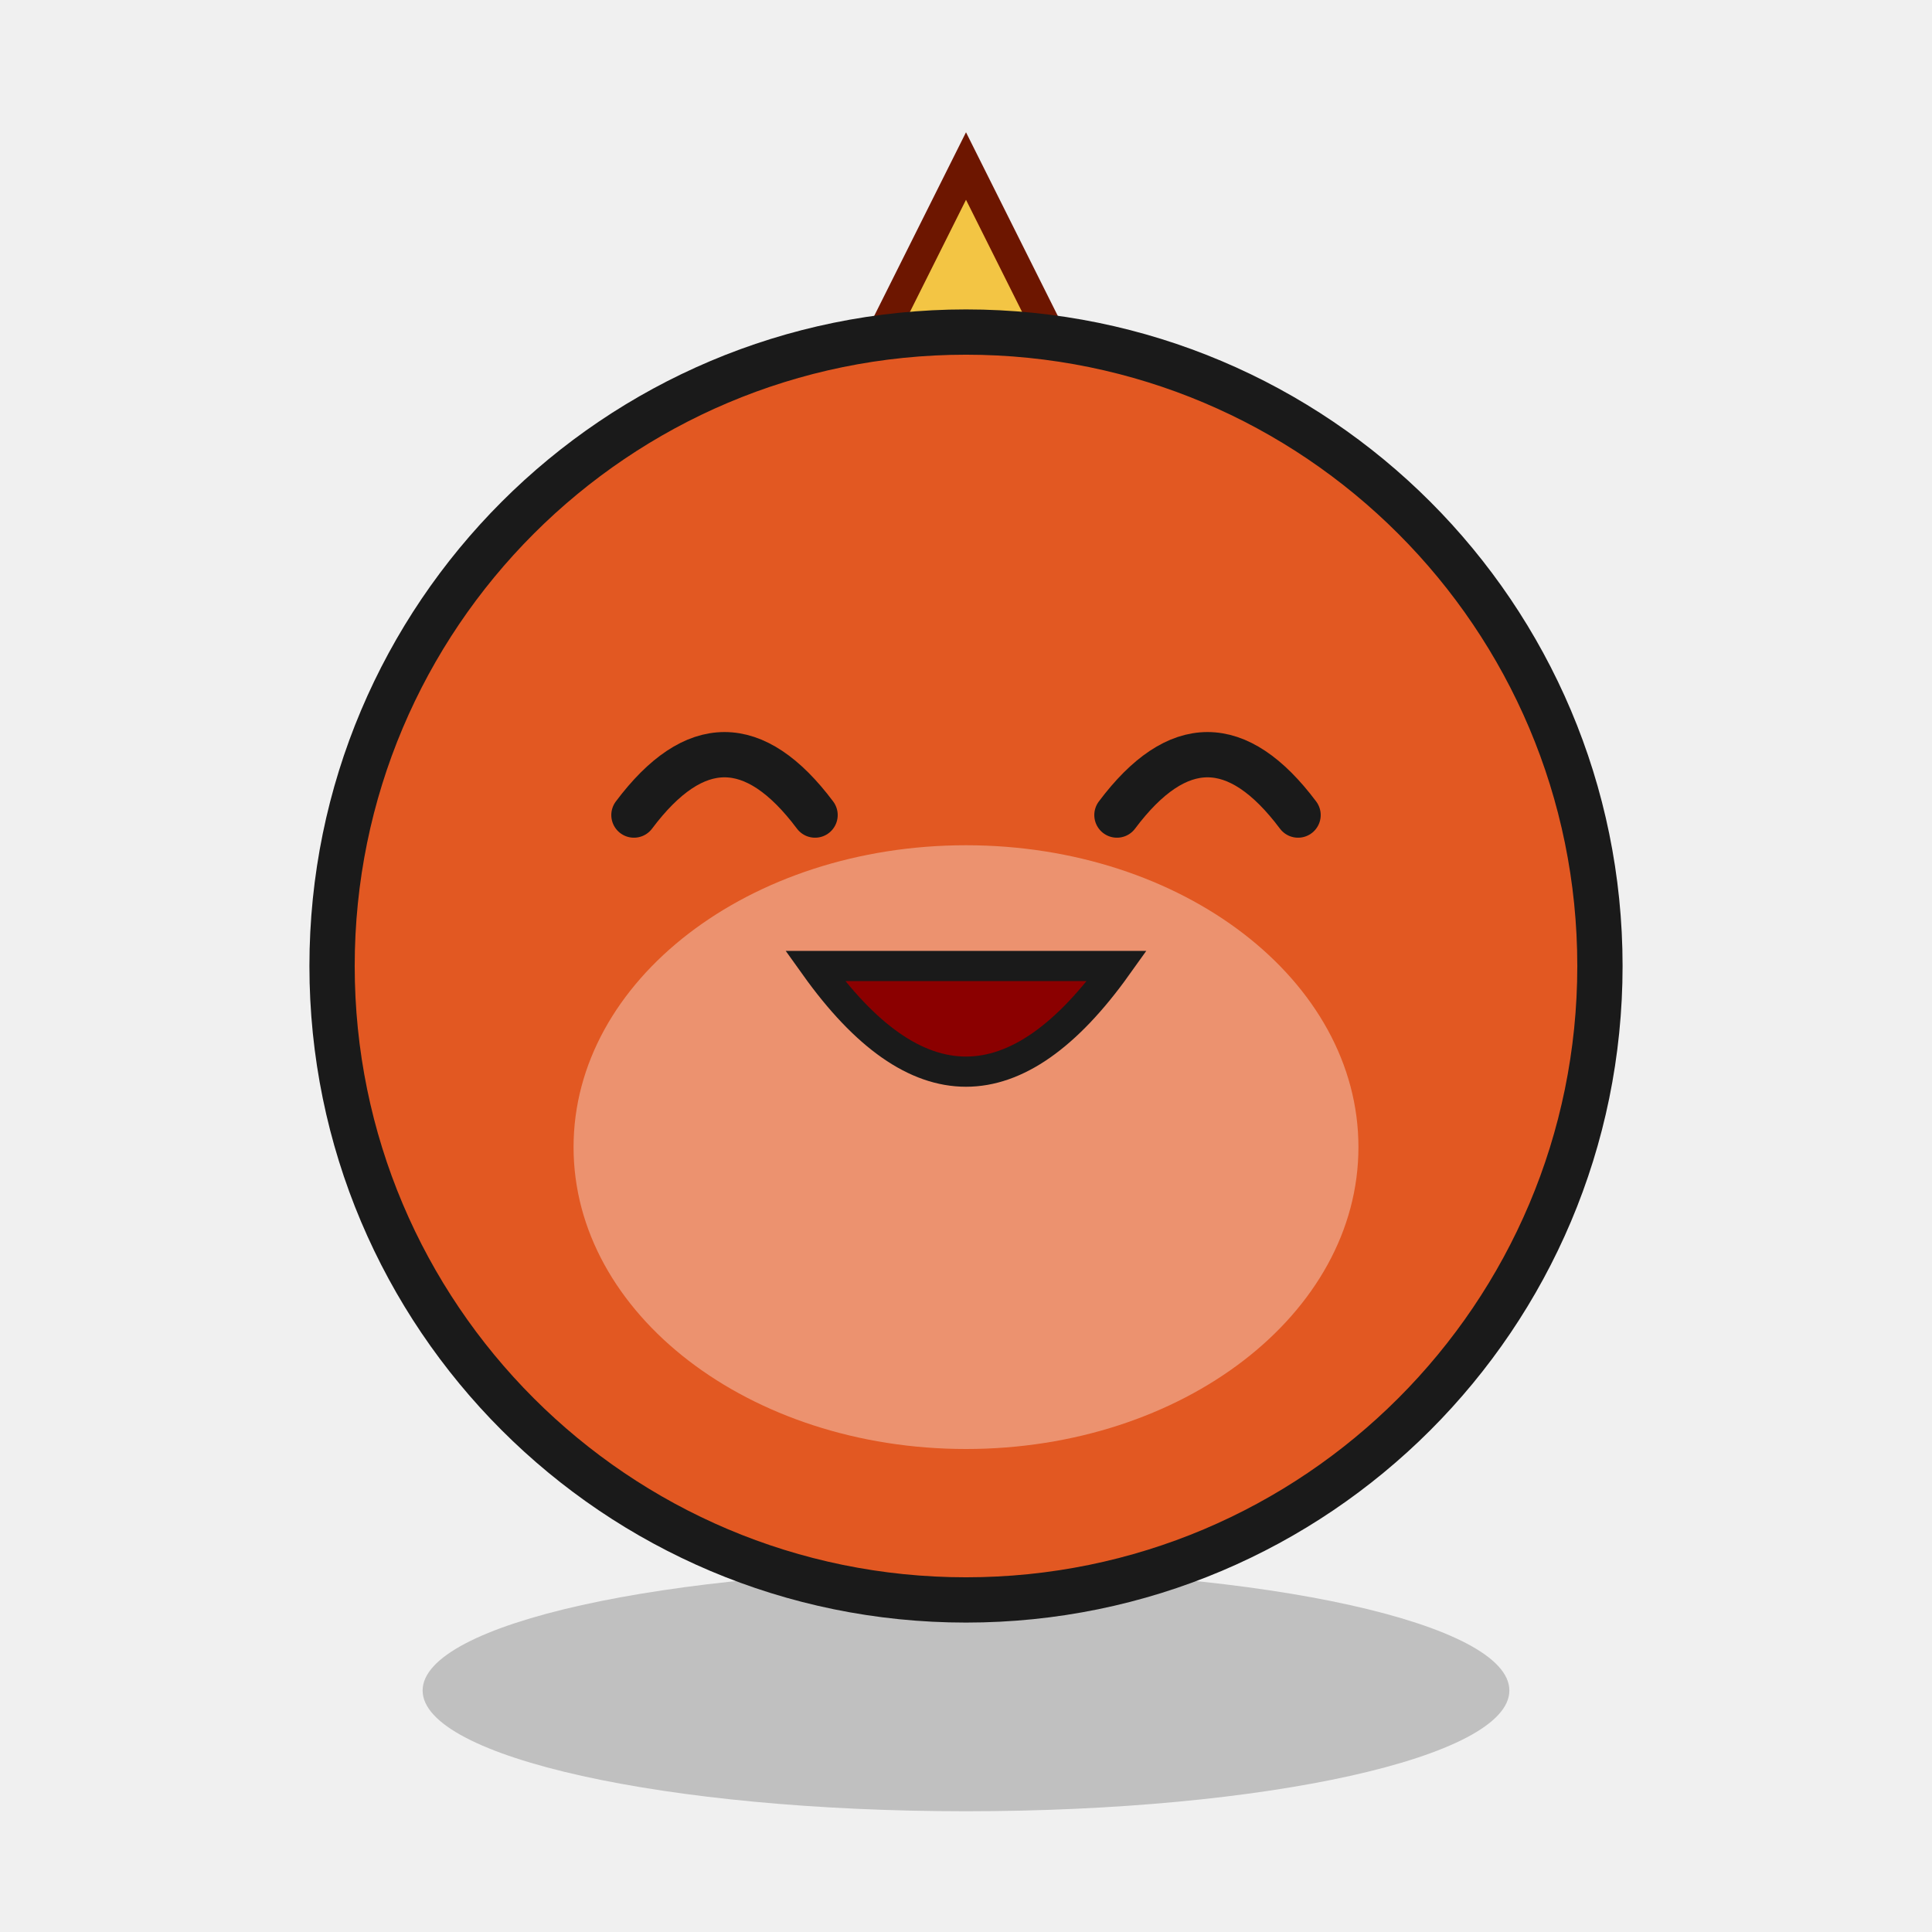
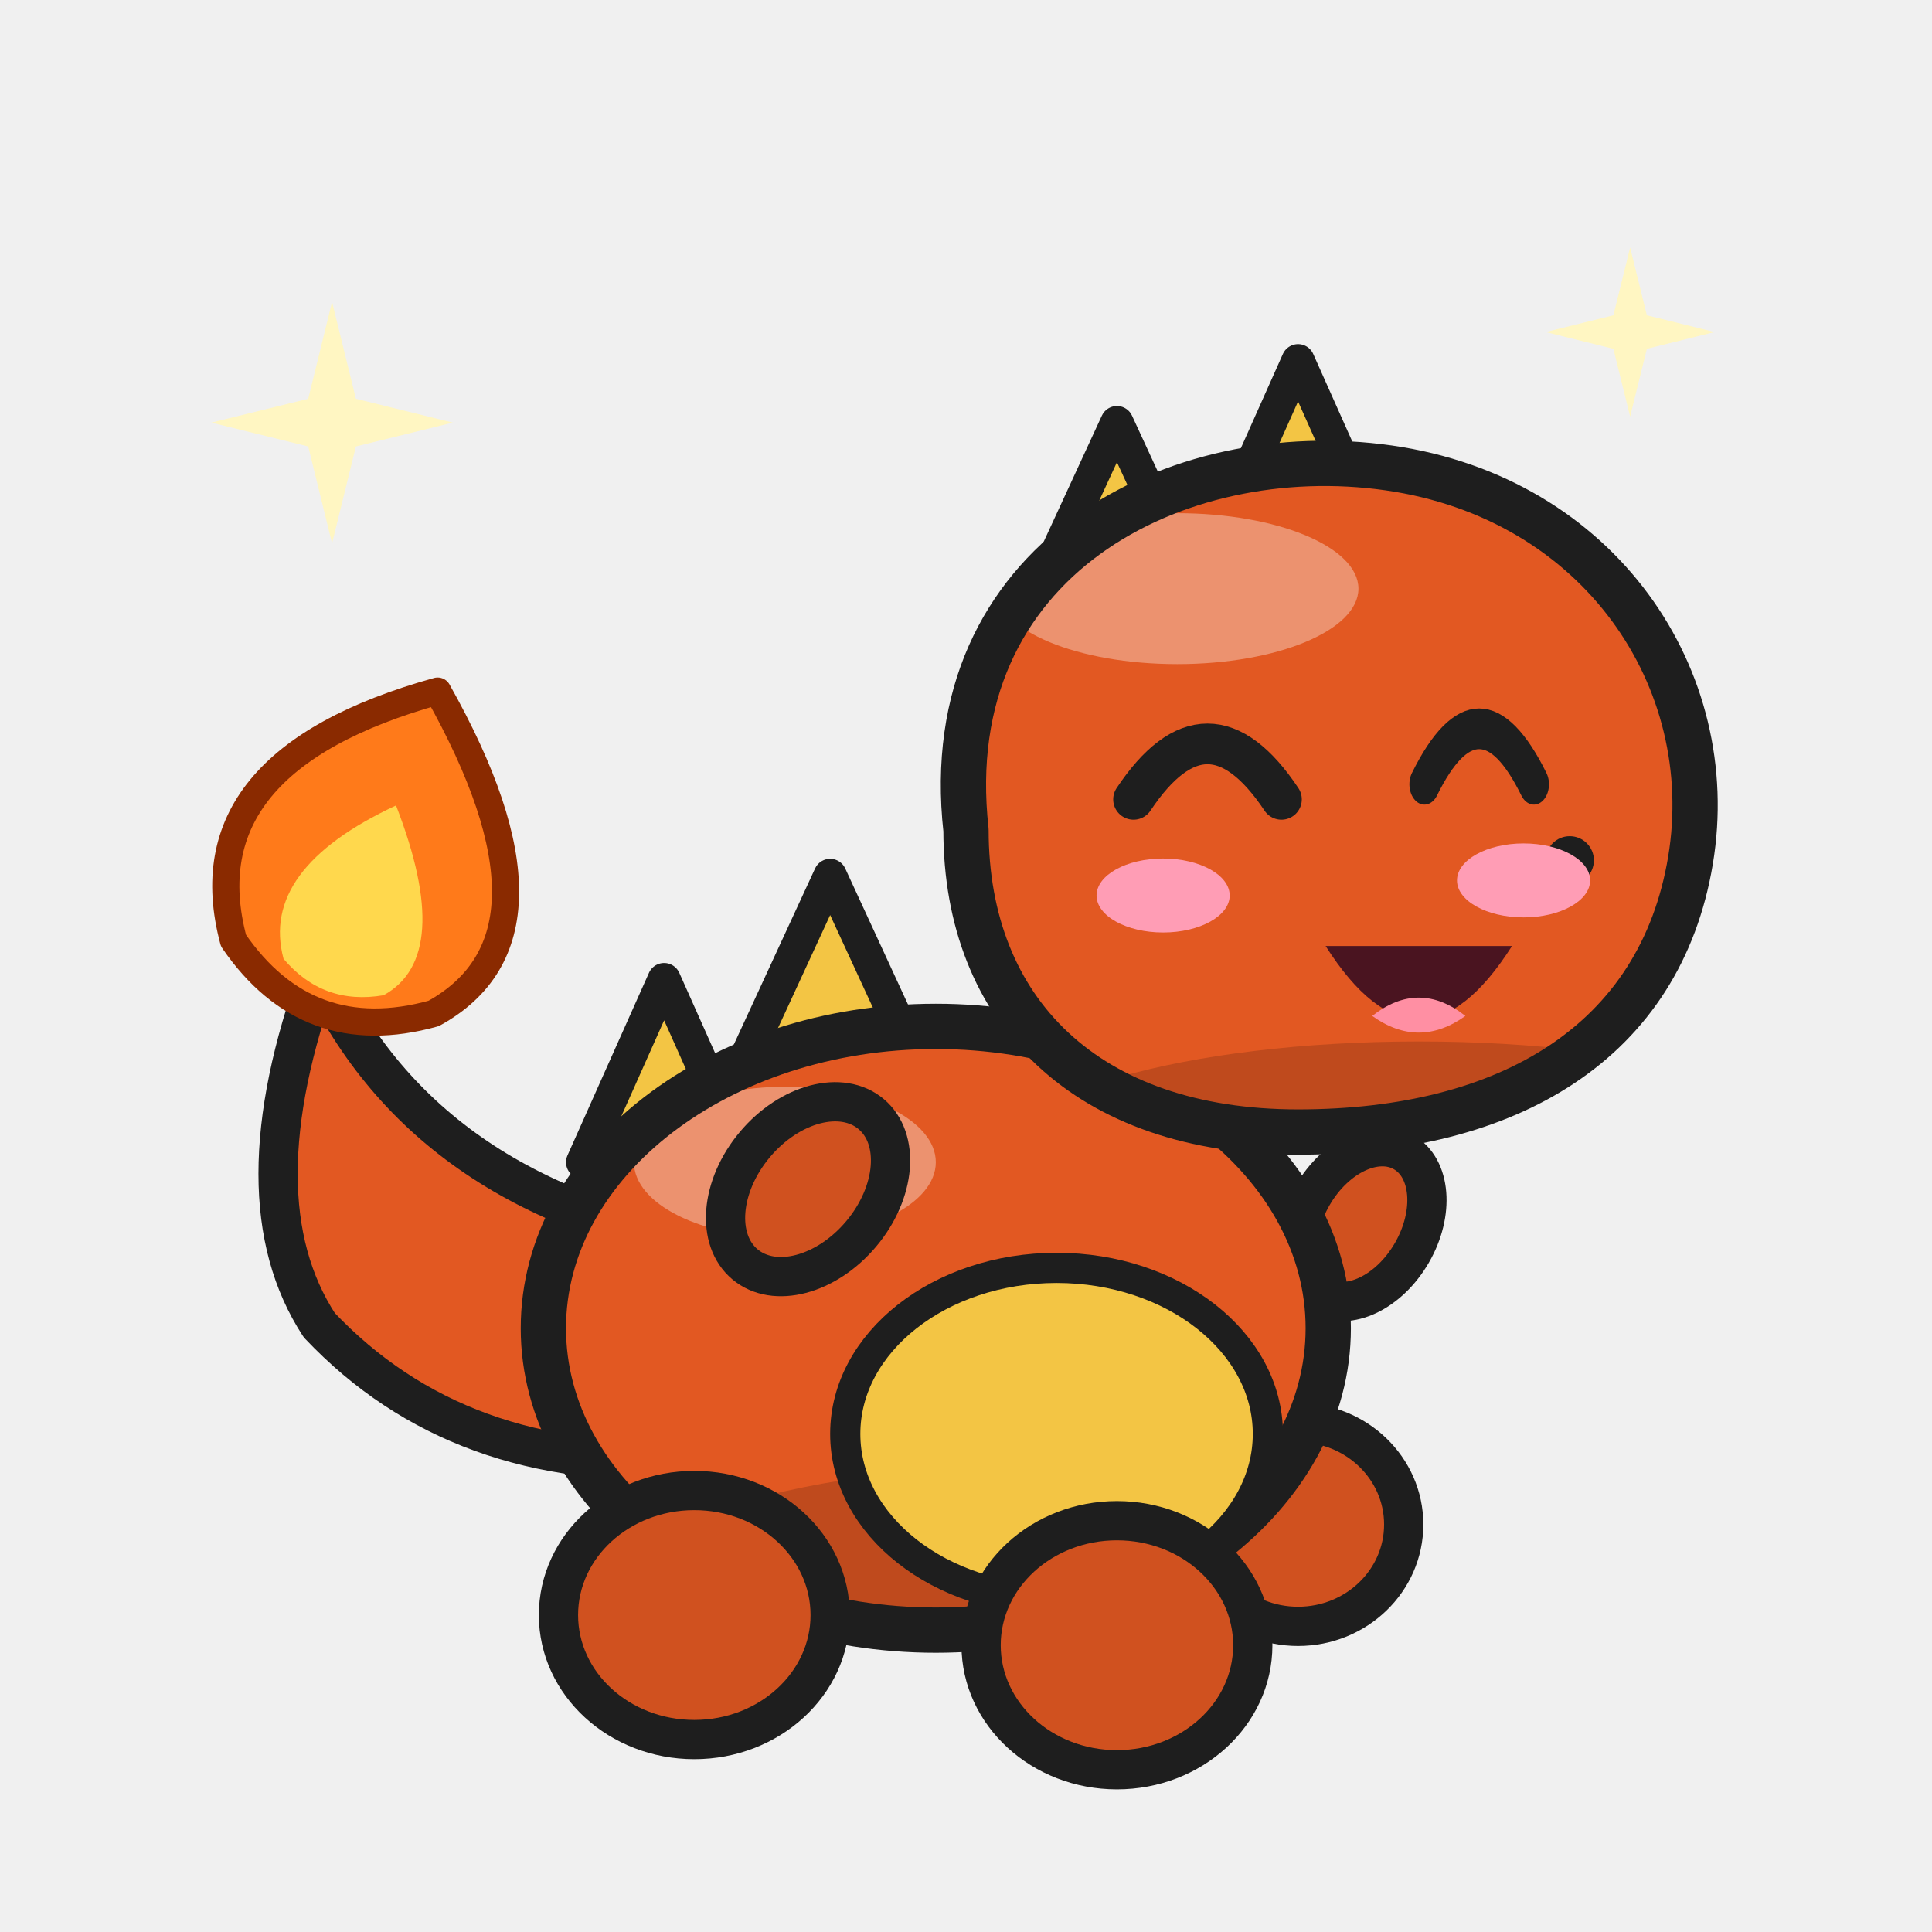
<svg xmlns="http://www.w3.org/2000/svg" viewBox="0 0 128 128" width="128" height="128">
-   <g transform="translate(0, -4)">
-     <ellipse cx="64" cy="116" rx="36" ry="8" fill="#000000" opacity="0.2" />
-     <polygon points="64,15 54,35 74,35" fill="#F3C544" stroke="#6D1600" stroke-width="2" />
-     <circle cx="64" cy="68" r="42" fill="#E25822" stroke="#1A1A1A" stroke-width="3" />
-     <ellipse cx="64" cy="80" rx="26" ry="20" fill="#FFFFFF" opacity="0.35" />
-     <path d="M 42 58 Q 48 50 54 58" stroke="#1A1A1A" stroke-width="3" fill="none" stroke-linecap="round" />
-     <path d="M 74 58 Q 80 50 86 58" stroke="#1A1A1A" stroke-width="3" fill="none" stroke-linecap="round" />
-     <path d="M 54 68 Q 64 82 74 68 Z" fill="#8B0000" stroke="#1A1A1A" stroke-width="2" />
+   <g transform="translate(64 111) rotate(0) scale(1 1) translate(-64 -120)">
+     <g transform="rotate(20.00 42 98)">
+       <path d="M46 90Q26 94 14 82Q14 98 22 104Q34 110 48 104Z" fill="#E25822" />
+       <path d="M46 90Q26 94 14 82Q14 98 22 104Q34 110 48 104Z" fill="none" stroke="#1e1e1e" stroke-width="2.6" stroke-linejoin="round" />
+       <path d="M15 61.84Q29.112 73.936 22.056 82Q15 87.04 7.944 82Q0.888 71.92 15 61.84Z" fill="#ff7a1a" />
+       <path d="M15 61.84Q29.112 73.936 22.056 82Q15 87.04 7.944 82Q0.888 71.92 15 61.84Z" fill="none" stroke="#8a2a00" stroke-width="1.8" stroke-linecap="round" stroke-linejoin="round" />
+       <path d="M15 69.904Q22.056 77.968 18.528 82Q15 84.016 11.472 82Q7.944 76.96 15 69.904Z" fill="#ffd84d" />
+     </g>
+     <path d="M38.6 86L44 73.9L49.4 86Z" fill="#F3C544" />
+     <path d="M38.6 86L44 73.9L49.4 86Z" fill="none" stroke="#1e1e1e" stroke-width="2.2" stroke-linejoin="round" />
+     <path d="M49 80L55 67L61 80Z" fill="#F3C544" />
+     <path d="M49 80L55 67L61 80Z" fill="none" stroke="#1e1e1e" stroke-width="2.2" stroke-linejoin="round" />
+     <ellipse cx="60" cy="108" rx="7" ry="6.75" fill="#d0511f" />
+     <ellipse cx="60" cy="108" rx="7" ry="6.75" fill="none" stroke="#1e1e1e" stroke-width="2.6" stroke-linejoin="round" />
+     <ellipse cx="86" cy="110" rx="7" ry="6.75" fill="#d0511f" />
+     <ellipse cx="86" cy="110" rx="7" ry="6.75" fill="none" stroke="#1e1e1e" stroke-width="2.6" stroke-linejoin="round" />
+     <g transform="rotate(-60.00 88 94)">
+       <ellipse cx="92.5" cy="94" rx="5.5" ry="3.8" fill="#d0511f" />
+       <ellipse cx="92.5" cy="94" rx="5.5" ry="3.8" fill="none" stroke="#1e1e1e" stroke-width="2.6" stroke-linejoin="round" />
+     </g>
+     <ellipse cx="62" cy="97" rx="26" ry="20" fill="#E25822" />
+     <clipPath id="f0c0">
+       <ellipse cx="62" cy="97" rx="26" ry="20" />
+     </clipPath>
+     <ellipse cx="70" cy="115" rx="30" ry="9" fill="#000000" fill-opacity="0.16" clip-path="url(#f0c0)" />
+     <ellipse cx="52" cy="86" rx="10" ry="5" fill="#ffffff" fill-opacity="0.35" clip-path="url(#f0c0)" />
+     <ellipse cx="62" cy="97" rx="26" ry="20" fill="none" stroke="#1e1e1e" stroke-width="3" stroke-linejoin="round" />
+     <ellipse cx="70" cy="104" rx="14" ry="11" fill="#F3C544" />
+     <ellipse cx="70" cy="104" rx="14" ry="11" fill="none" stroke="#1e1e1e" stroke-width="2" stroke-linejoin="round" />
+     <path d="M68 50L74 37L80 50Z" fill="#F3C544" />
+     <path d="M68 50L74 37L80 50Z" fill="none" stroke="#1e1e1e" stroke-width="2.2" stroke-linejoin="round" />
+     <path d="M80.6 45L86 32.9L91.4 45Z" fill="#F3C544" />
+     <path d="M80.6 45L86 32.9L91.4 45Z" fill="none" stroke="#1e1e1e" stroke-width="2.2" stroke-linejoin="round" />
+     <path d="M64 64C62 46 78 38 92 40C106 42 114 54 112 66C110 78 100 84 86 84C72 84 64 76 64 64Z" fill="#E25822" />
+     <clipPath id="f0c1">
+       <path d="M64 64C62 46 78 38 92 40C106 42 114 54 112 66C110 78 100 84 86 84C72 84 64 76 64 64Z" />
+     </clipPath>
+     <ellipse cx="94" cy="86" rx="28" ry="8" fill="#000000" fill-opacity="0.16" clip-path="url(#f0c1)" />
+     <ellipse cx="78" cy="48" rx="12" ry="5" fill="#ffffff" fill-opacity="0.35" clip-path="url(#f0c1)" />
+     <path d="M64 64C62 46 78 38 92 40C106 42 114 54 112 66C110 78 100 84 86 84C72 84 64 76 64 64Z" fill="none" stroke="#1e1e1e" stroke-width="3" stroke-linejoin="round" />
+     <circle cx="104" cy="66" r="1.6" fill="#1e1e1e" />
+     <ellipse cx="77.06" cy="68.33" rx="4.41" ry="2.45" fill="#ff9db5" />
+     <ellipse cx="100.94" cy="67.33" rx="4.41" ry="2.45" fill="#ff9db5" />
+     <path d="M75.1 61.96Q80 54.61 84.9 61.96" fill="none" stroke="#1e1e1e" stroke-width="2.695" stroke-linecap="round" stroke-linejoin="round" />
+     <g transform="translate(98 59) scale(0.74 1) translate(-98 -59)">
+       <path d="M93.1 60.96Q98 53.61 102.9 60.96" fill="none" stroke="#1e1e1e" stroke-width="2.695" stroke-linecap="round" stroke-linejoin="round" />
+     </g>
+     <path d="M87.826 71.677Q94 81.379 100.174 71.677Z" fill="#4a1420" />
+     <path d="M90.913 76.308Q94 73.882 97.087 76.308Q94 78.513 90.913 76.308Z" fill="#ff8fa3" />
+     <ellipse cx="46" cy="116" rx="9" ry="8.25" fill="#d0511f" />
+     <ellipse cx="46" cy="116" rx="9" ry="8.25" fill="none" stroke="#1e1e1e" stroke-width="2.6" stroke-linejoin="round" />
+     <ellipse cx="74" cy="118" rx="9" ry="8.25" fill="#d0511f" />
+     <ellipse cx="74" cy="118" rx="9" ry="8.25" fill="none" stroke="#1e1e1e" stroke-width="2.6" stroke-linejoin="round" />
+     <g transform="rotate(-50.00 50 92)">
+       <ellipse cx="55.5" cy="92" rx="6.5" ry="4.6" fill="#d0511f" />
+       <ellipse cx="55.5" cy="92" rx="6.5" ry="4.6" fill="none" stroke="#1e1e1e" stroke-width="2.6" stroke-linejoin="round" />
+     </g>
  </g>
+   <path d="M22.00 20.00L23.58 26.42L30.00 28.00L23.58 29.58L22.00 36.00L20.42 29.58L14.00 28.00L20.42 26.42Z" fill="#fff6c2" />
+   <path d="M108.00 16.40L109.11 20.89L113.60 22.00L109.11 23.11L108.00 27.60L106.89 23.11L102.40 22.00L106.89 20.89Z" fill="#fff6c2" />
</svg>
